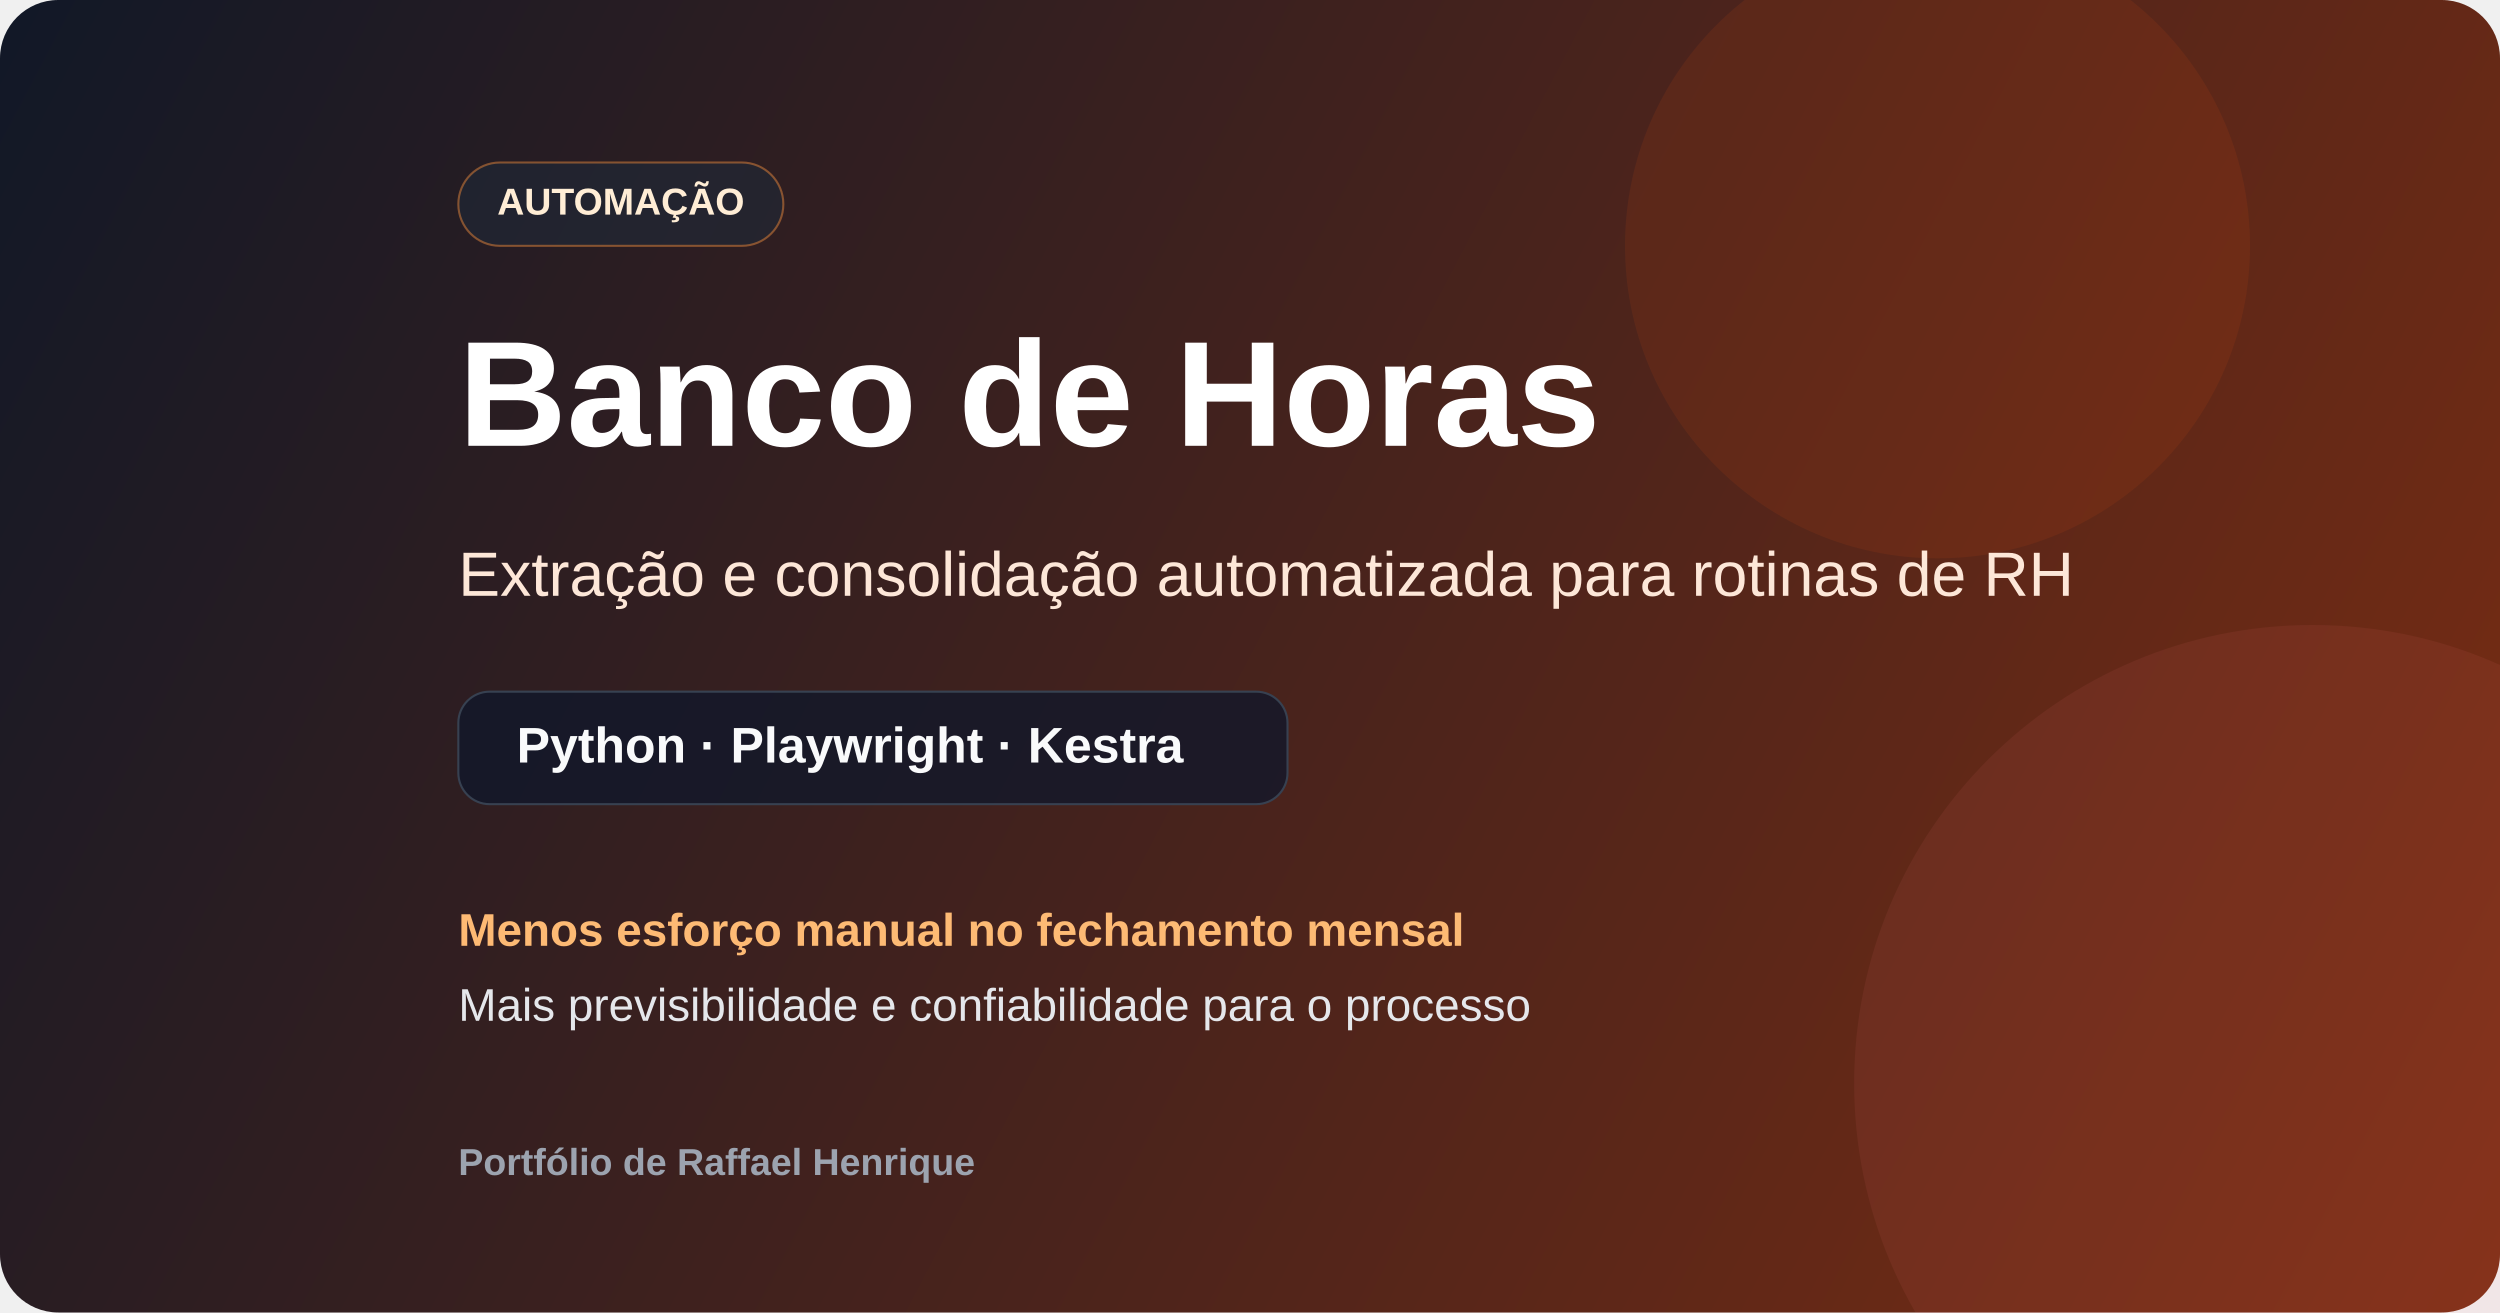
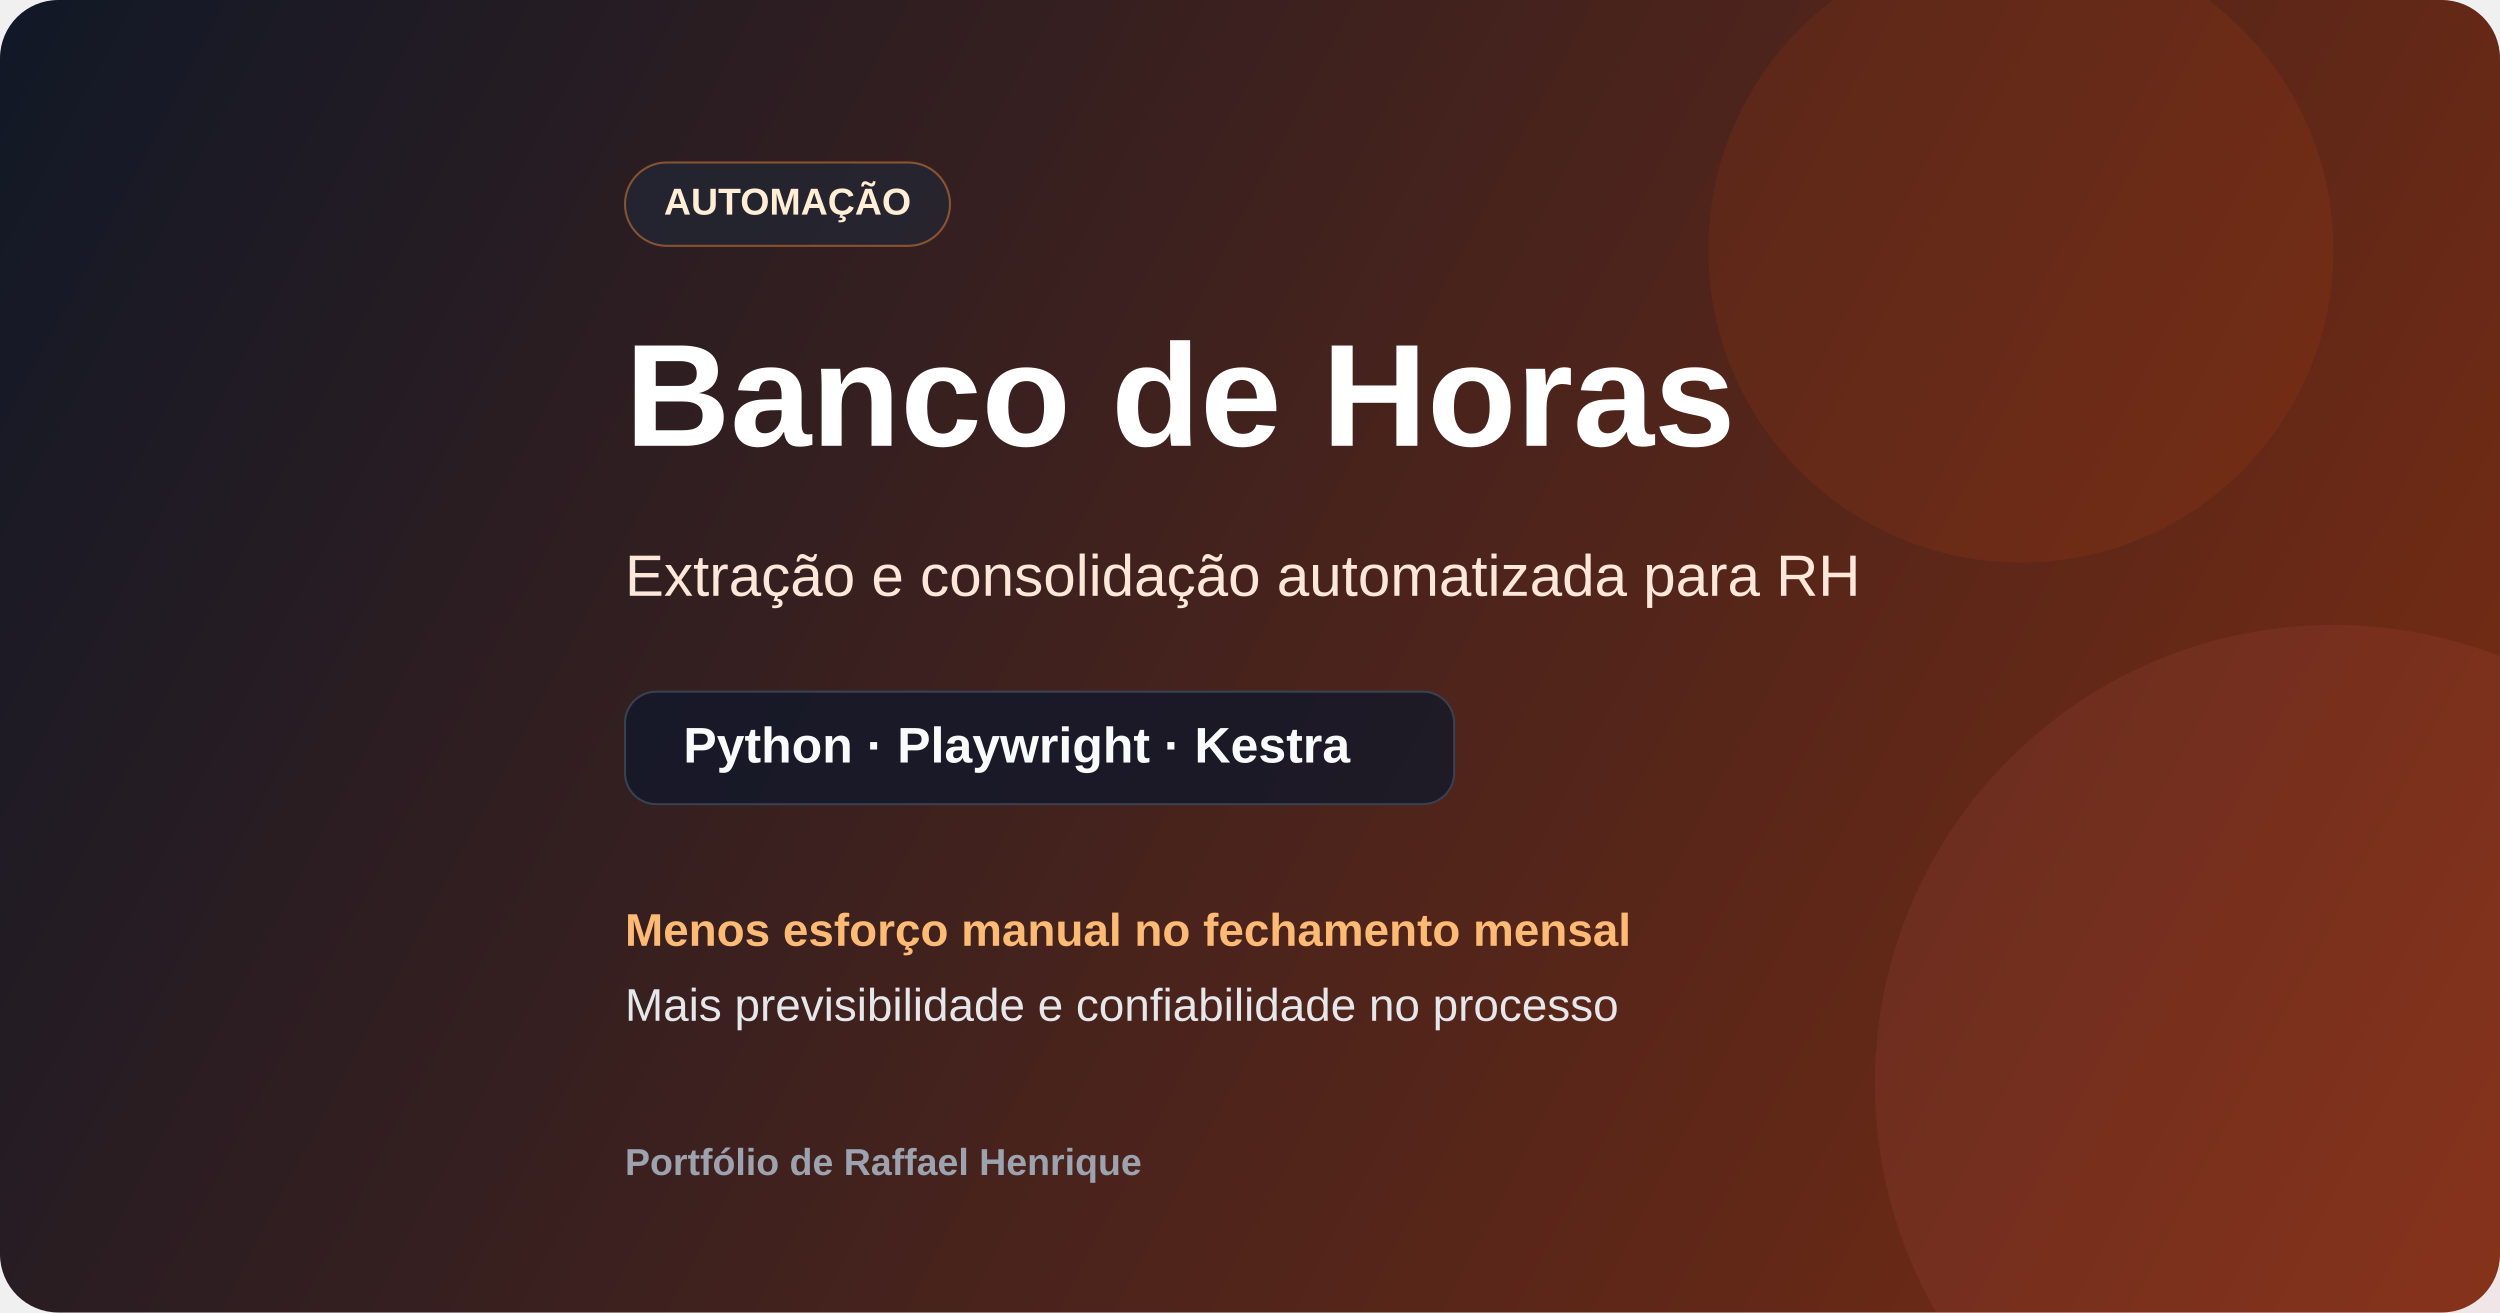
<svg xmlns="http://www.w3.org/2000/svg" width="1200" height="630" viewBox="0 0 1200 630" fill="none">
  <defs>
    <linearGradient id="bg" x1="0" y1="0" x2="1200" y2="630" gradientUnits="userSpaceOnUse">
      <stop stop-color="#111827" />
      <stop offset="1" stop-color="#7C2D12" />
    </linearGradient>
  </defs>
  <rect width="1200" height="630" rx="28" fill="url(#bg)" />
-   <circle cx="930" cy="118" r="150" fill="#EA580C" fill-opacity="0.10" />
-   <circle cx="1110" cy="520" r="220" fill="#FB7185" fill-opacity="0.08" />
-   <rect x="220" y="78" width="156" height="40" rx="20" fill="#1F2937" fill-opacity="0.60" stroke="#FB923C" stroke-opacity="0.45" />
-   <text x="298" y="103" text-anchor="middle" fill="#FFEDD5" font-family="Segoe UI, Arial, sans-serif" font-size="18" font-weight="700">AUTOMAÇÃO</text>
-   <text x="220" y="214" fill="#FFFFFF" font-family="Segoe UI, Arial, sans-serif" font-size="72" font-weight="800">Banco de Horas</text>
-   <text x="220" y="286" fill="#FDE7D8" font-family="Segoe UI, Arial, sans-serif" font-size="30" font-weight="500">Extração e consolidação automatizada para rotinas de RH</text>
-   <rect x="220" y="332" width="398" height="54" rx="15" fill="#0F172A" fill-opacity="0.76" stroke="#374151" />
-   <text x="248" y="366" fill="#F9FAFB" font-family="Segoe UI, Arial, sans-serif" font-size="24" font-weight="700">Python · Playwright · Kestra</text>
-   <text x="220" y="454" fill="#FDBA74" font-family="Segoe UI, Arial, sans-serif" font-size="22" font-weight="700">Menos esforço manual no fechamento mensal</text>
-   <text x="220" y="490" fill="#E5E7EB" font-family="Segoe UI, Arial, sans-serif" font-size="22" font-weight="500">Mais previsibilidade e confiabilidade para o processo</text>
-   <text x="220" y="564" fill="#9CA3AF" font-family="Segoe UI, Arial, sans-serif" font-size="18" font-weight="600">Portfólio de Raffael Henrique</text>
+   <circle cx="970" cy="120" r="150" fill="#EA580C" fill-opacity="0.10" />
+   <circle cx="1120" cy="520" r="220" fill="#FB7185" fill-opacity="0.08" />
+   <rect x="300" y="78" width="156" height="40" rx="20" fill="#1F2937" fill-opacity="0.60" stroke="#FB923C" stroke-opacity="0.45" />
+   <text x="378" y="103" text-anchor="middle" fill="#FFEDD5" font-family="Segoe UI, Arial, sans-serif" font-size="18" font-weight="700">AUTOMAÇÃO</text>
+   <text x="300" y="214" fill="#FFFFFF" font-family="Segoe UI, Arial, sans-serif" font-size="70" font-weight="800">Banco de Horas</text>
+   <text x="300" y="286" fill="#FDE7D8" font-family="Segoe UI, Arial, sans-serif" font-size="28" font-weight="500">Extração e consolidação automatizada para RH</text>
+   <rect x="300" y="332" width="398" height="54" rx="15" fill="#0F172A" fill-opacity="0.76" stroke="#374151" />
+   <text x="328" y="366" fill="#F9FAFB" font-family="Segoe UI, Arial, sans-serif" font-size="24" font-weight="700">Python · Playwright · Kestra</text>
+   <text x="300" y="454" fill="#FDBA74" font-family="Segoe UI, Arial, sans-serif" font-size="22" font-weight="700">Menos esforço manual no fechamento mensal</text>
+   <text x="300" y="490" fill="#E5E7EB" font-family="Segoe UI, Arial, sans-serif" font-size="22" font-weight="500">Mais previsibilidade e confiabilidade no processo</text>
+   <text x="300" y="564" fill="#9CA3AF" font-family="Segoe UI, Arial, sans-serif" font-size="18" font-weight="600">Portfólio de Raffael Henrique</text>
</svg>
